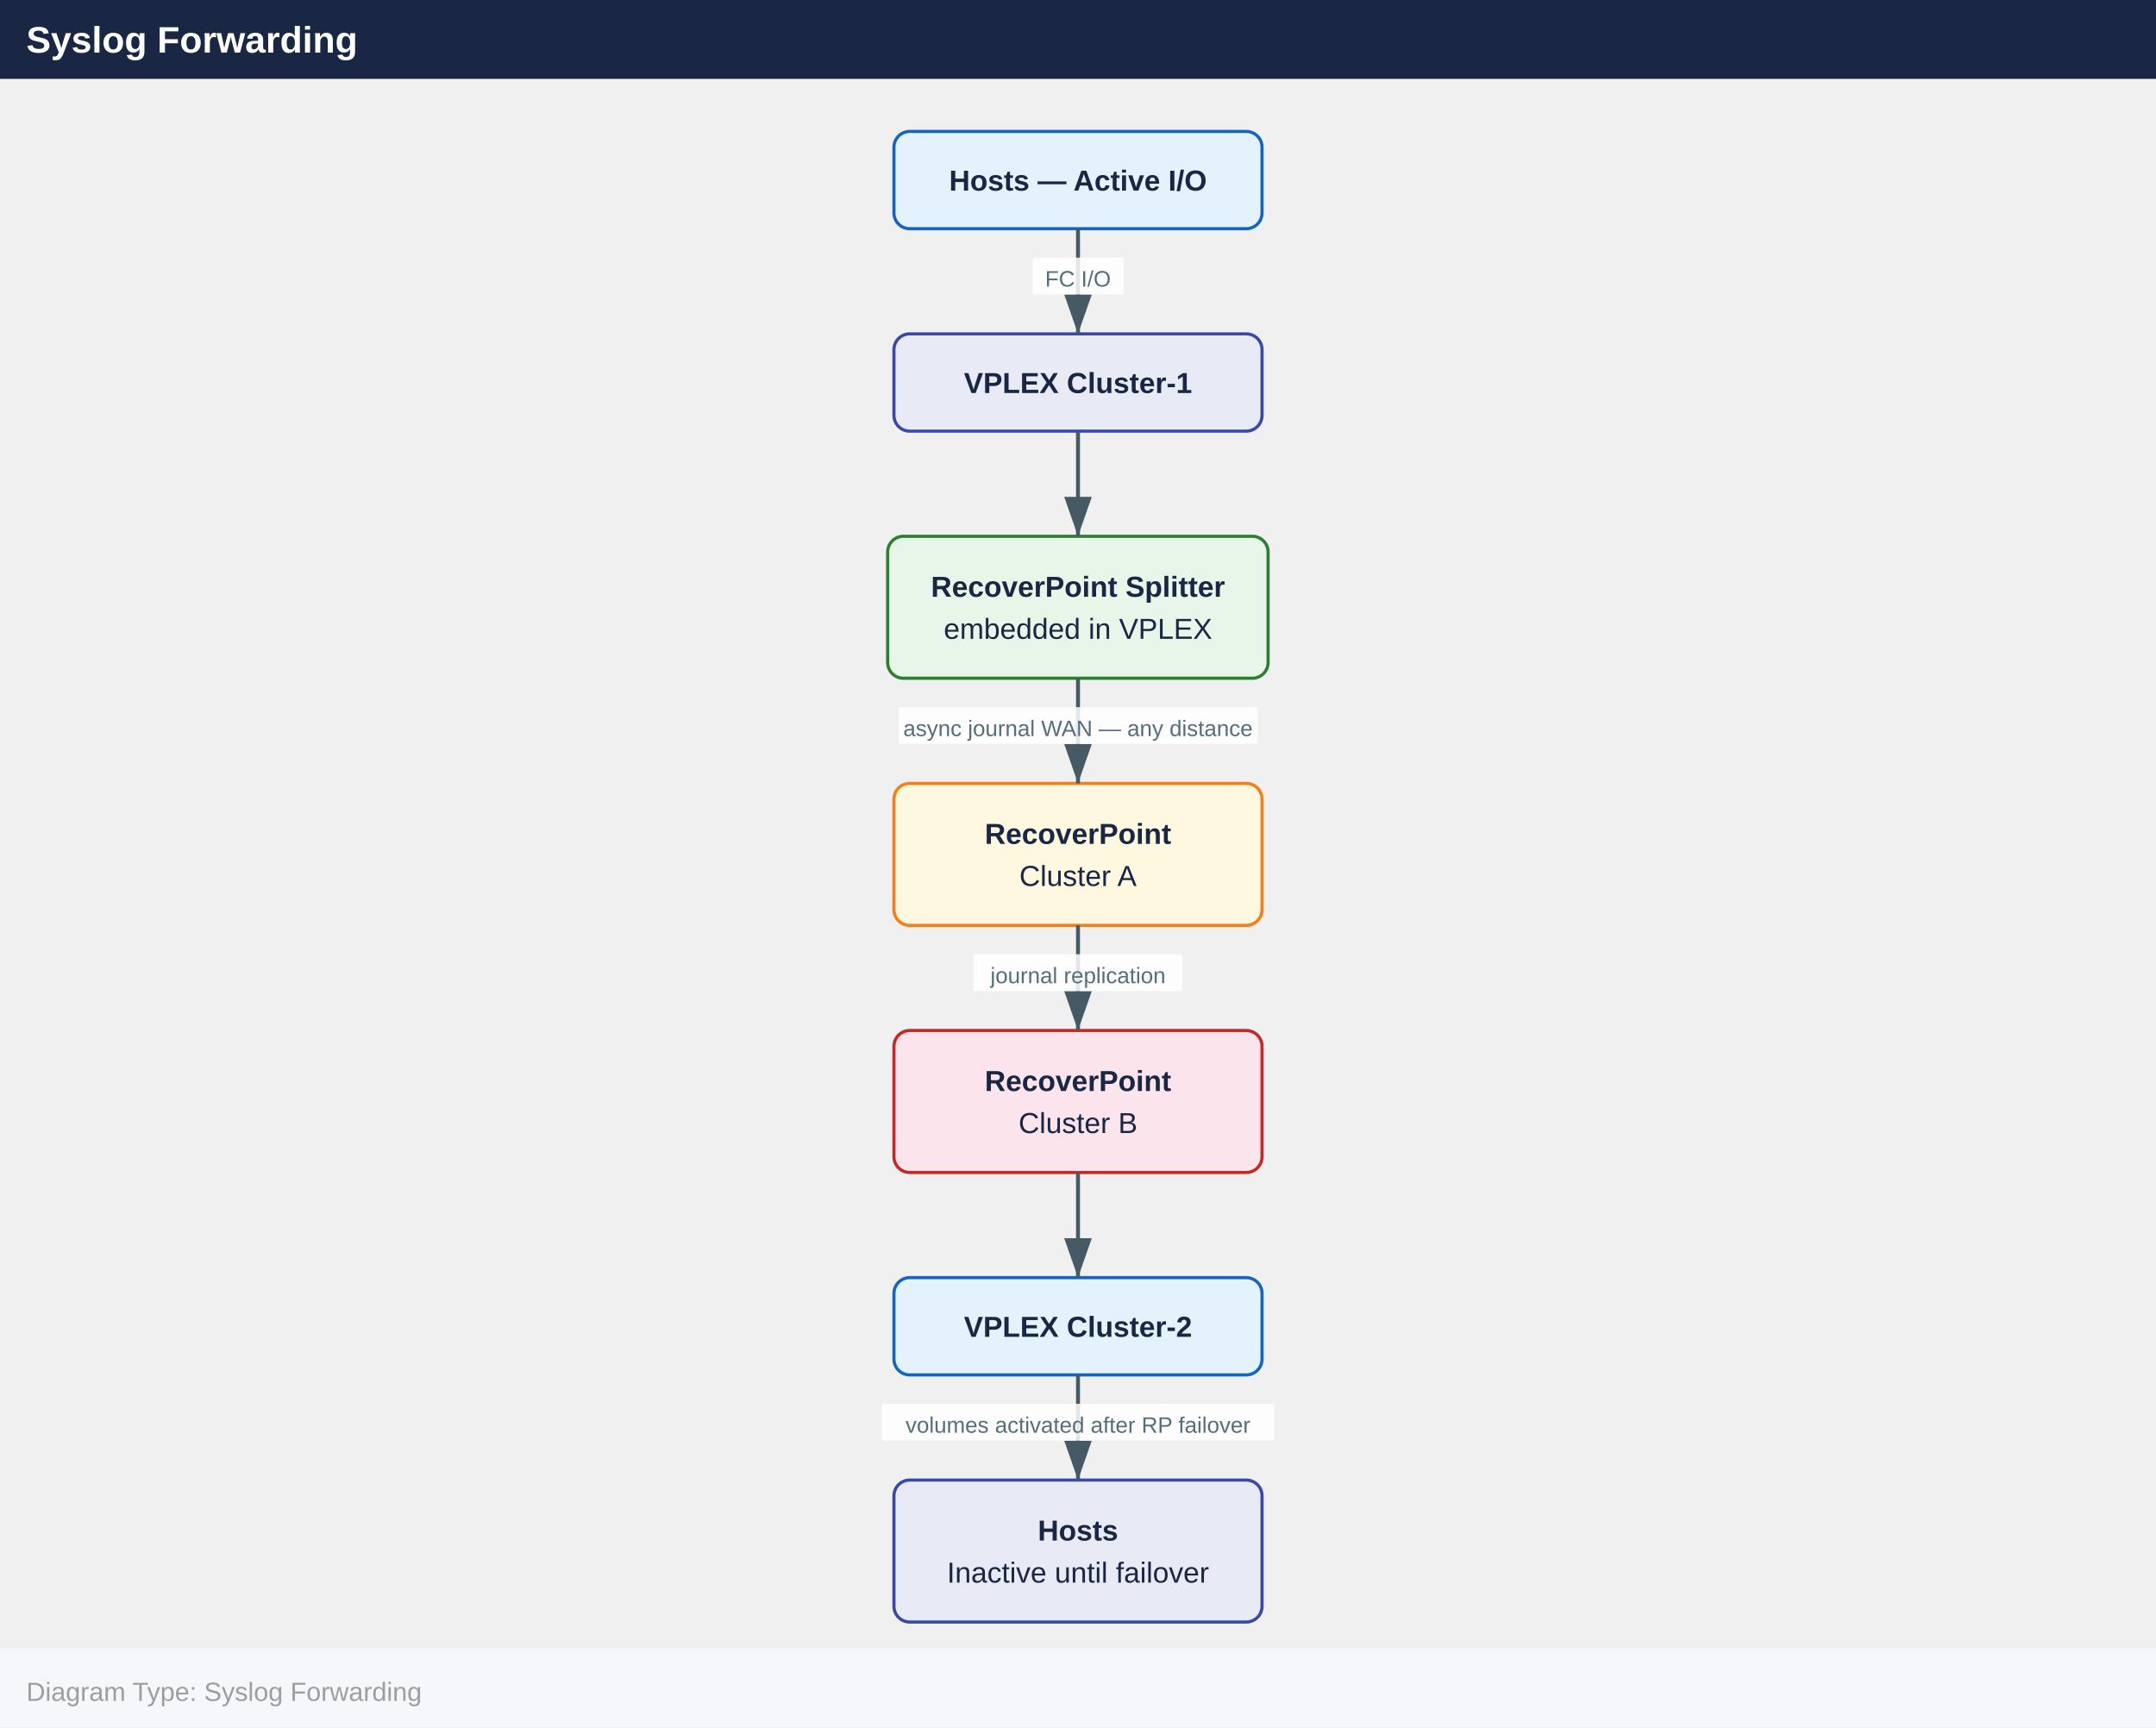
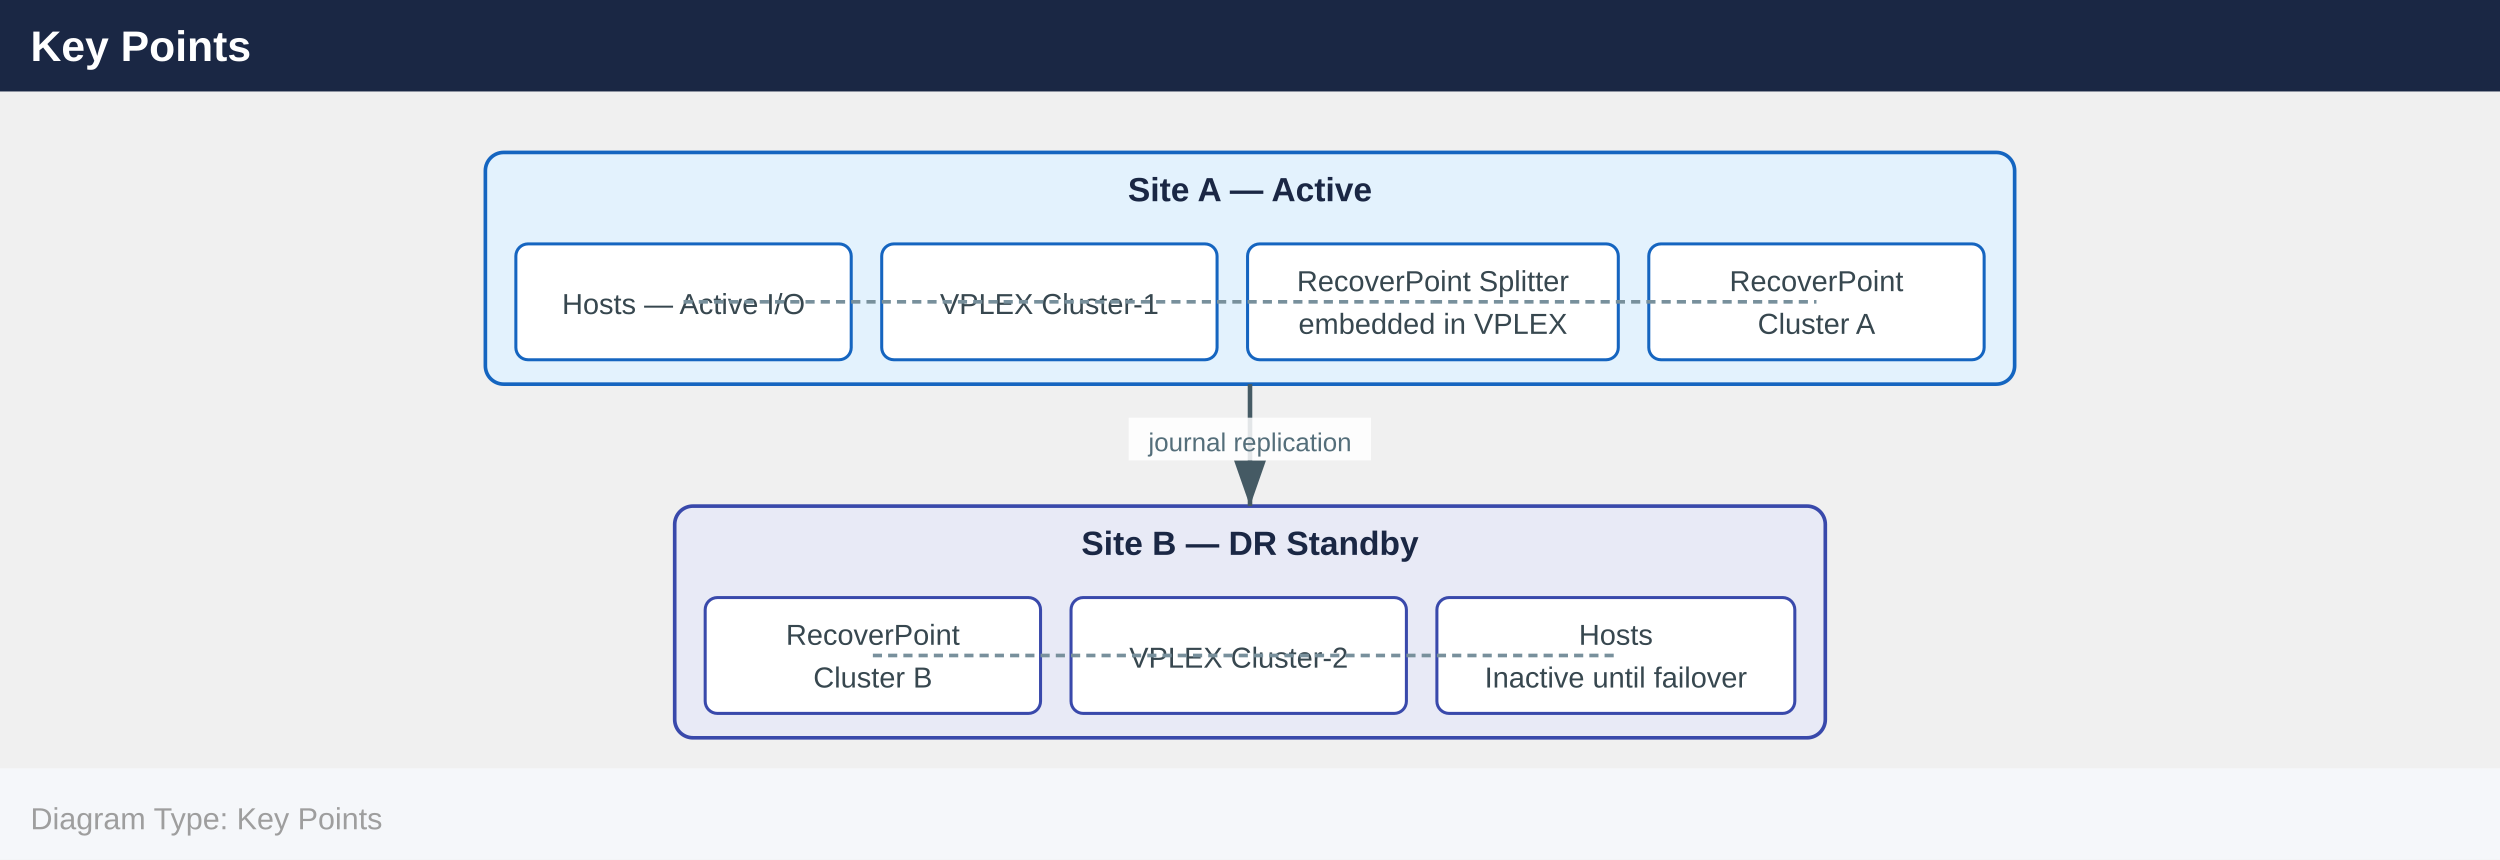
- <svg xmlns="http://www.w3.org/2000/svg" width="820" height="657" viewBox="0 0 820 657">
+ <svg xmlns="http://www.w3.org/2000/svg" width="820" height="282" viewBox="0 0 820 282">
  <defs>
    <marker id="arrowhead" markerWidth="10" markerHeight="7" refX="10" refY="3.5" orient="auto">
      <polygon points="0 0, 10 3.5, 0 7" fill="#455a64" />
    </marker>
  </defs>
  <rect x="0" y="0" width="820" height="30" fill="#1a2744" />
-   <text x="10" y="20" font-family="Arial,Helvetica,sans-serif" font-size="14" font-weight="bold" fill="#ffffff">Syslog Forwarding</text>
-   <rect x="340.0" y="50.0" width="140.0" height="37.0" rx="6" fill="#e3f2fd" stroke="#1565c0" stroke-width="1.2" />
-   <text x="410.0" y="72.5" text-anchor="middle" font-family="Arial,Helvetica,sans-serif" font-size="11" font-weight="700" fill="#1a2744">Hosts — Active I/O</text>
-   <rect x="340.0" y="127.0" width="140.0" height="37.0" rx="6" fill="#e8eaf6" stroke="#3949ab" stroke-width="1.2" />
-   <text x="410.0" y="149.5" text-anchor="middle" font-family="Arial,Helvetica,sans-serif" font-size="11" font-weight="700" fill="#1a2744">VPLEX Cluster-1</text>
-   <rect x="337.6" y="204.0" width="144.7" height="54.0" rx="6" fill="#e8f5e9" stroke="#2e7d32" stroke-width="1.2" />
-   <text x="410.0" y="227.0" text-anchor="middle" font-family="Arial,Helvetica,sans-serif" font-size="11" font-weight="700" fill="#1a2744">RecoverPoint Splitter</text>
-   <text x="410.0" y="243.0" text-anchor="middle" font-family="Arial,Helvetica,sans-serif" font-size="11" font-weight="400" fill="#1a2744">embedded in VPLEX</text>
-   <rect x="340.0" y="298.0" width="140.0" height="54.0" rx="6" fill="#fff8e1" stroke="#f57f17" stroke-width="1.2" />
-   <text x="410.0" y="321.0" text-anchor="middle" font-family="Arial,Helvetica,sans-serif" font-size="11" font-weight="700" fill="#1a2744">RecoverPoint</text>
-   <text x="410.0" y="337.0" text-anchor="middle" font-family="Arial,Helvetica,sans-serif" font-size="11" font-weight="400" fill="#1a2744">Cluster A</text>
-   <rect x="340.0" y="392.0" width="140.0" height="54.0" rx="6" fill="#fce4ec" stroke="#c62828" stroke-width="1.2" />
-   <text x="410.0" y="415.0" text-anchor="middle" font-family="Arial,Helvetica,sans-serif" font-size="11" font-weight="700" fill="#1a2744">RecoverPoint</text>
-   <text x="410.0" y="431.0" text-anchor="middle" font-family="Arial,Helvetica,sans-serif" font-size="11" font-weight="400" fill="#1a2744">Cluster B</text>
-   <rect x="340.0" y="486.0" width="140.0" height="37.0" rx="6" fill="#e3f2fd" stroke="#1565c0" stroke-width="1.2" />
-   <text x="410.0" y="508.5" text-anchor="middle" font-family="Arial,Helvetica,sans-serif" font-size="11" font-weight="700" fill="#1a2744">VPLEX Cluster-2</text>
-   <rect x="340.0" y="563.0" width="140.0" height="54.0" rx="6" fill="#e8eaf6" stroke="#3949ab" stroke-width="1.2" />
-   <text x="410.0" y="586.0" text-anchor="middle" font-family="Arial,Helvetica,sans-serif" font-size="11" font-weight="700" fill="#1a2744">Hosts</text>
-   <text x="410.0" y="602.0" text-anchor="middle" font-family="Arial,Helvetica,sans-serif" font-size="11" font-weight="400" fill="#1a2744">Inactive until failover</text>
-   <line x1="410.0" y1="87.0" x2="410.0" y2="127.0" stroke="#455a64" stroke-width="1.5" marker-end="url(#arrowhead)" />
-   <rect x="392.8" y="98.0" width="34.5" height="14" fill="#ffffff" opacity="0.85" />
-   <text x="410.0" y="109.0" text-anchor="middle" font-family="Arial,Helvetica,sans-serif" font-size="8.5" fill="#546e7a">FC I/O</text>
-   <line x1="410.0" y1="164.0" x2="410.0" y2="204.0" stroke="#455a64" stroke-width="1.5" marker-end="url(#arrowhead)" />
-   <line x1="410.0" y1="258.0" x2="410.0" y2="298.0" stroke="#455a64" stroke-width="1.5" marker-end="url(#arrowhead)" />
-   <rect x="341.8" y="269.0" width="136.5" height="14" fill="#ffffff" opacity="0.85" />
-   <text x="410.0" y="280.0" text-anchor="middle" font-family="Arial,Helvetica,sans-serif" font-size="8.5" fill="#546e7a">async journal WAN — any distance</text>
-   <line x1="410.0" y1="352.0" x2="410.0" y2="392.0" stroke="#455a64" stroke-width="1.5" marker-end="url(#arrowhead)" />
-   <rect x="370.2" y="363.0" width="79.5" height="14" fill="#ffffff" opacity="0.85" />
-   <text x="410.0" y="374.0" text-anchor="middle" font-family="Arial,Helvetica,sans-serif" font-size="8.5" fill="#546e7a">journal replication</text>
-   <line x1="410.0" y1="446.0" x2="410.0" y2="486.0" stroke="#455a64" stroke-width="1.5" marker-end="url(#arrowhead)" />
-   <line x1="410.0" y1="523.0" x2="410.0" y2="563.0" stroke="#455a64" stroke-width="1.5" marker-end="url(#arrowhead)" />
-   <rect x="335.4" y="534.0" width="149.2" height="14" fill="#ffffff" opacity="0.85" />
-   <text x="410.0" y="545.0" text-anchor="middle" font-family="Arial,Helvetica,sans-serif" font-size="8.5" fill="#546e7a">volumes activated after RP failover</text>
-   <rect x="0" y="627.0" width="820" height="30" fill="#f5f7fa" />
-   <text x="10" y="647.0" font-family="Arial,Helvetica,sans-serif" font-size="10" fill="#9e9e9e">Diagram Type: Syslog Forwarding</text>
+   <text x="10" y="20" font-family="Arial,Helvetica,sans-serif" font-size="14" font-weight="bold" fill="#ffffff">Key Points</text>
+   <rect x="159.2" y="50.0" width="501.6" height="76.0" rx="6" fill="#e3f2fd" stroke="#1565c0" stroke-width="1.2" />
+   <text x="410.0" y="66.0" text-anchor="middle" font-family="Arial,Helvetica,sans-serif" font-size="11" font-weight="700" fill="#1a2744">Site A — Active</text>
+   <rect x="169.2" y="80.0" width="110.0" height="38.0" rx="4" fill="#ffffff" stroke="#1565c0" stroke-width="1" />
+   <text x="224.2" y="103.0" text-anchor="middle" font-family="Arial,Helvetica,sans-serif" font-size="9.5" fill="#37474f">Hosts — Active I/O</text>
+   <rect x="289.2" y="80.0" width="110.0" height="38.0" rx="4" fill="#ffffff" stroke="#1565c0" stroke-width="1" />
+   <text x="344.2" y="103.0" text-anchor="middle" font-family="Arial,Helvetica,sans-serif" font-size="9.5" fill="#37474f">VPLEX Cluster-1</text>
+   <rect x="409.2" y="80.0" width="121.6" height="38.0" rx="4" fill="#ffffff" stroke="#1565c0" stroke-width="1" />
+   <text x="470.0" y="95.5" text-anchor="middle" font-family="Arial,Helvetica,sans-serif" font-size="9.5" fill="#37474f">RecoverPoint Splitter</text>
+   <text x="470.0" y="109.5" text-anchor="middle" font-family="Arial,Helvetica,sans-serif" font-size="9.5" fill="#37474f">embedded in VPLEX</text>
+   <rect x="540.8" y="80.0" width="110.0" height="38.0" rx="4" fill="#ffffff" stroke="#1565c0" stroke-width="1" />
+   <text x="595.8" y="95.5" text-anchor="middle" font-family="Arial,Helvetica,sans-serif" font-size="9.5" fill="#37474f">RecoverPoint</text>
+   <text x="595.8" y="109.5" text-anchor="middle" font-family="Arial,Helvetica,sans-serif" font-size="9.5" fill="#37474f">Cluster A</text>
+   <rect x="221.3" y="166.0" width="377.4" height="76.0" rx="6" fill="#e8eaf6" stroke="#3949ab" stroke-width="1.2" />
+   <text x="410.0" y="182.0" text-anchor="middle" font-family="Arial,Helvetica,sans-serif" font-size="11" font-weight="700" fill="#1a2744">Site B — DR Standby</text>
+   <rect x="231.3" y="196.0" width="110.0" height="38.0" rx="4" fill="#ffffff" stroke="#3949ab" stroke-width="1" />
+   <text x="286.3" y="211.5" text-anchor="middle" font-family="Arial,Helvetica,sans-serif" font-size="9.5" fill="#37474f">RecoverPoint</text>
+   <text x="286.3" y="225.5" text-anchor="middle" font-family="Arial,Helvetica,sans-serif" font-size="9.5" fill="#37474f">Cluster B</text>
+   <rect x="351.3" y="196.0" width="110.0" height="38.0" rx="4" fill="#ffffff" stroke="#3949ab" stroke-width="1" />
+   <text x="406.3" y="219.0" text-anchor="middle" font-family="Arial,Helvetica,sans-serif" font-size="9.5" fill="#37474f">VPLEX Cluster-2</text>
+   <rect x="471.3" y="196.0" width="117.4" height="38.0" rx="4" fill="#ffffff" stroke="#3949ab" stroke-width="1" />
+   <text x="530.0" y="211.5" text-anchor="middle" font-family="Arial,Helvetica,sans-serif" font-size="9.5" fill="#37474f">Hosts</text>
+   <text x="530.0" y="225.5" text-anchor="middle" font-family="Arial,Helvetica,sans-serif" font-size="9.5" fill="#37474f">Inactive until failover</text>
+   <line x1="410.0" y1="126.0" x2="410.0" y2="166.0" stroke="#455a64" stroke-width="1.5" marker-end="url(#arrowhead)" />
+   <rect x="370.2" y="137.0" width="79.5" height="14" fill="#ffffff" opacity="0.85" />
+   <text x="410.0" y="148.0" text-anchor="middle" font-family="Arial,Helvetica,sans-serif" font-size="8.5" fill="#546e7a">journal replication</text>
+   <line x1="224.2" y1="99.0" x2="344.2" y2="99.0" stroke="#78909c" stroke-width="1.2" stroke-dasharray="3,2" />
+   <line x1="344.2" y1="99.0" x2="470.0" y2="99.0" stroke="#78909c" stroke-width="1.2" stroke-dasharray="3,2" />
+   <line x1="470.0" y1="99.0" x2="595.8" y2="99.0" stroke="#78909c" stroke-width="1.2" stroke-dasharray="3,2" />
+   <line x1="286.3" y1="215.0" x2="406.3" y2="215.0" stroke="#78909c" stroke-width="1.2" stroke-dasharray="3,2" />
+   <line x1="406.3" y1="215.0" x2="530.0" y2="215.0" stroke="#78909c" stroke-width="1.2" stroke-dasharray="3,2" />
+   <rect x="0" y="252.0" width="820" height="30" fill="#f5f7fa" />
+   <text x="10" y="272.0" font-family="Arial,Helvetica,sans-serif" font-size="10" fill="#9e9e9e">Diagram Type: Key Points</text>
</svg>
